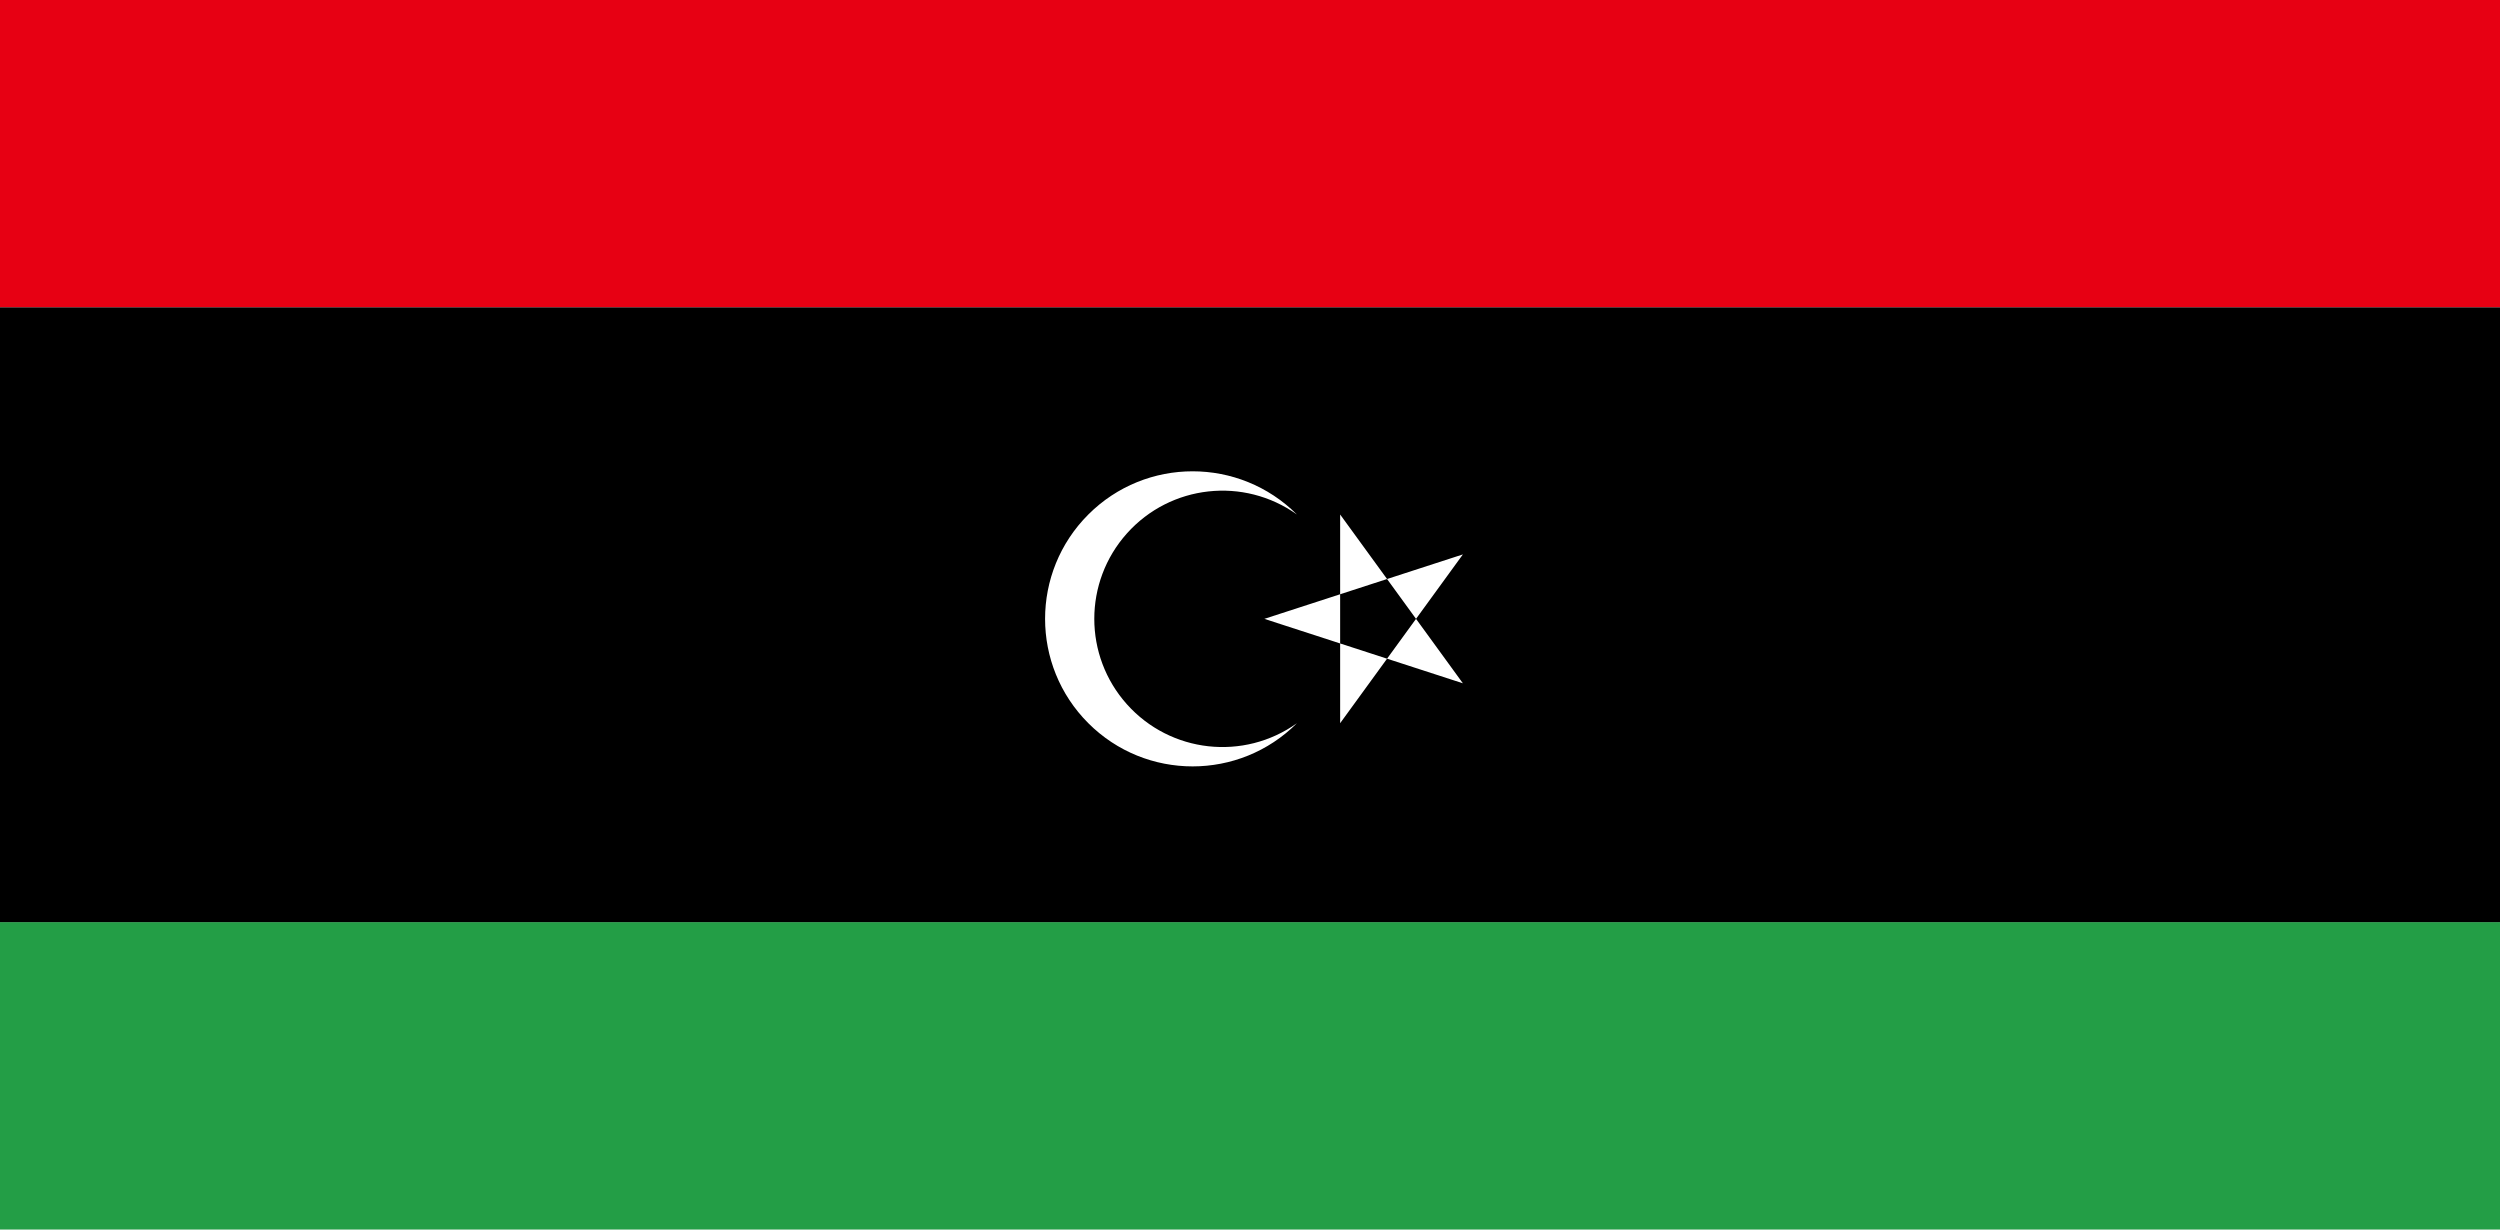
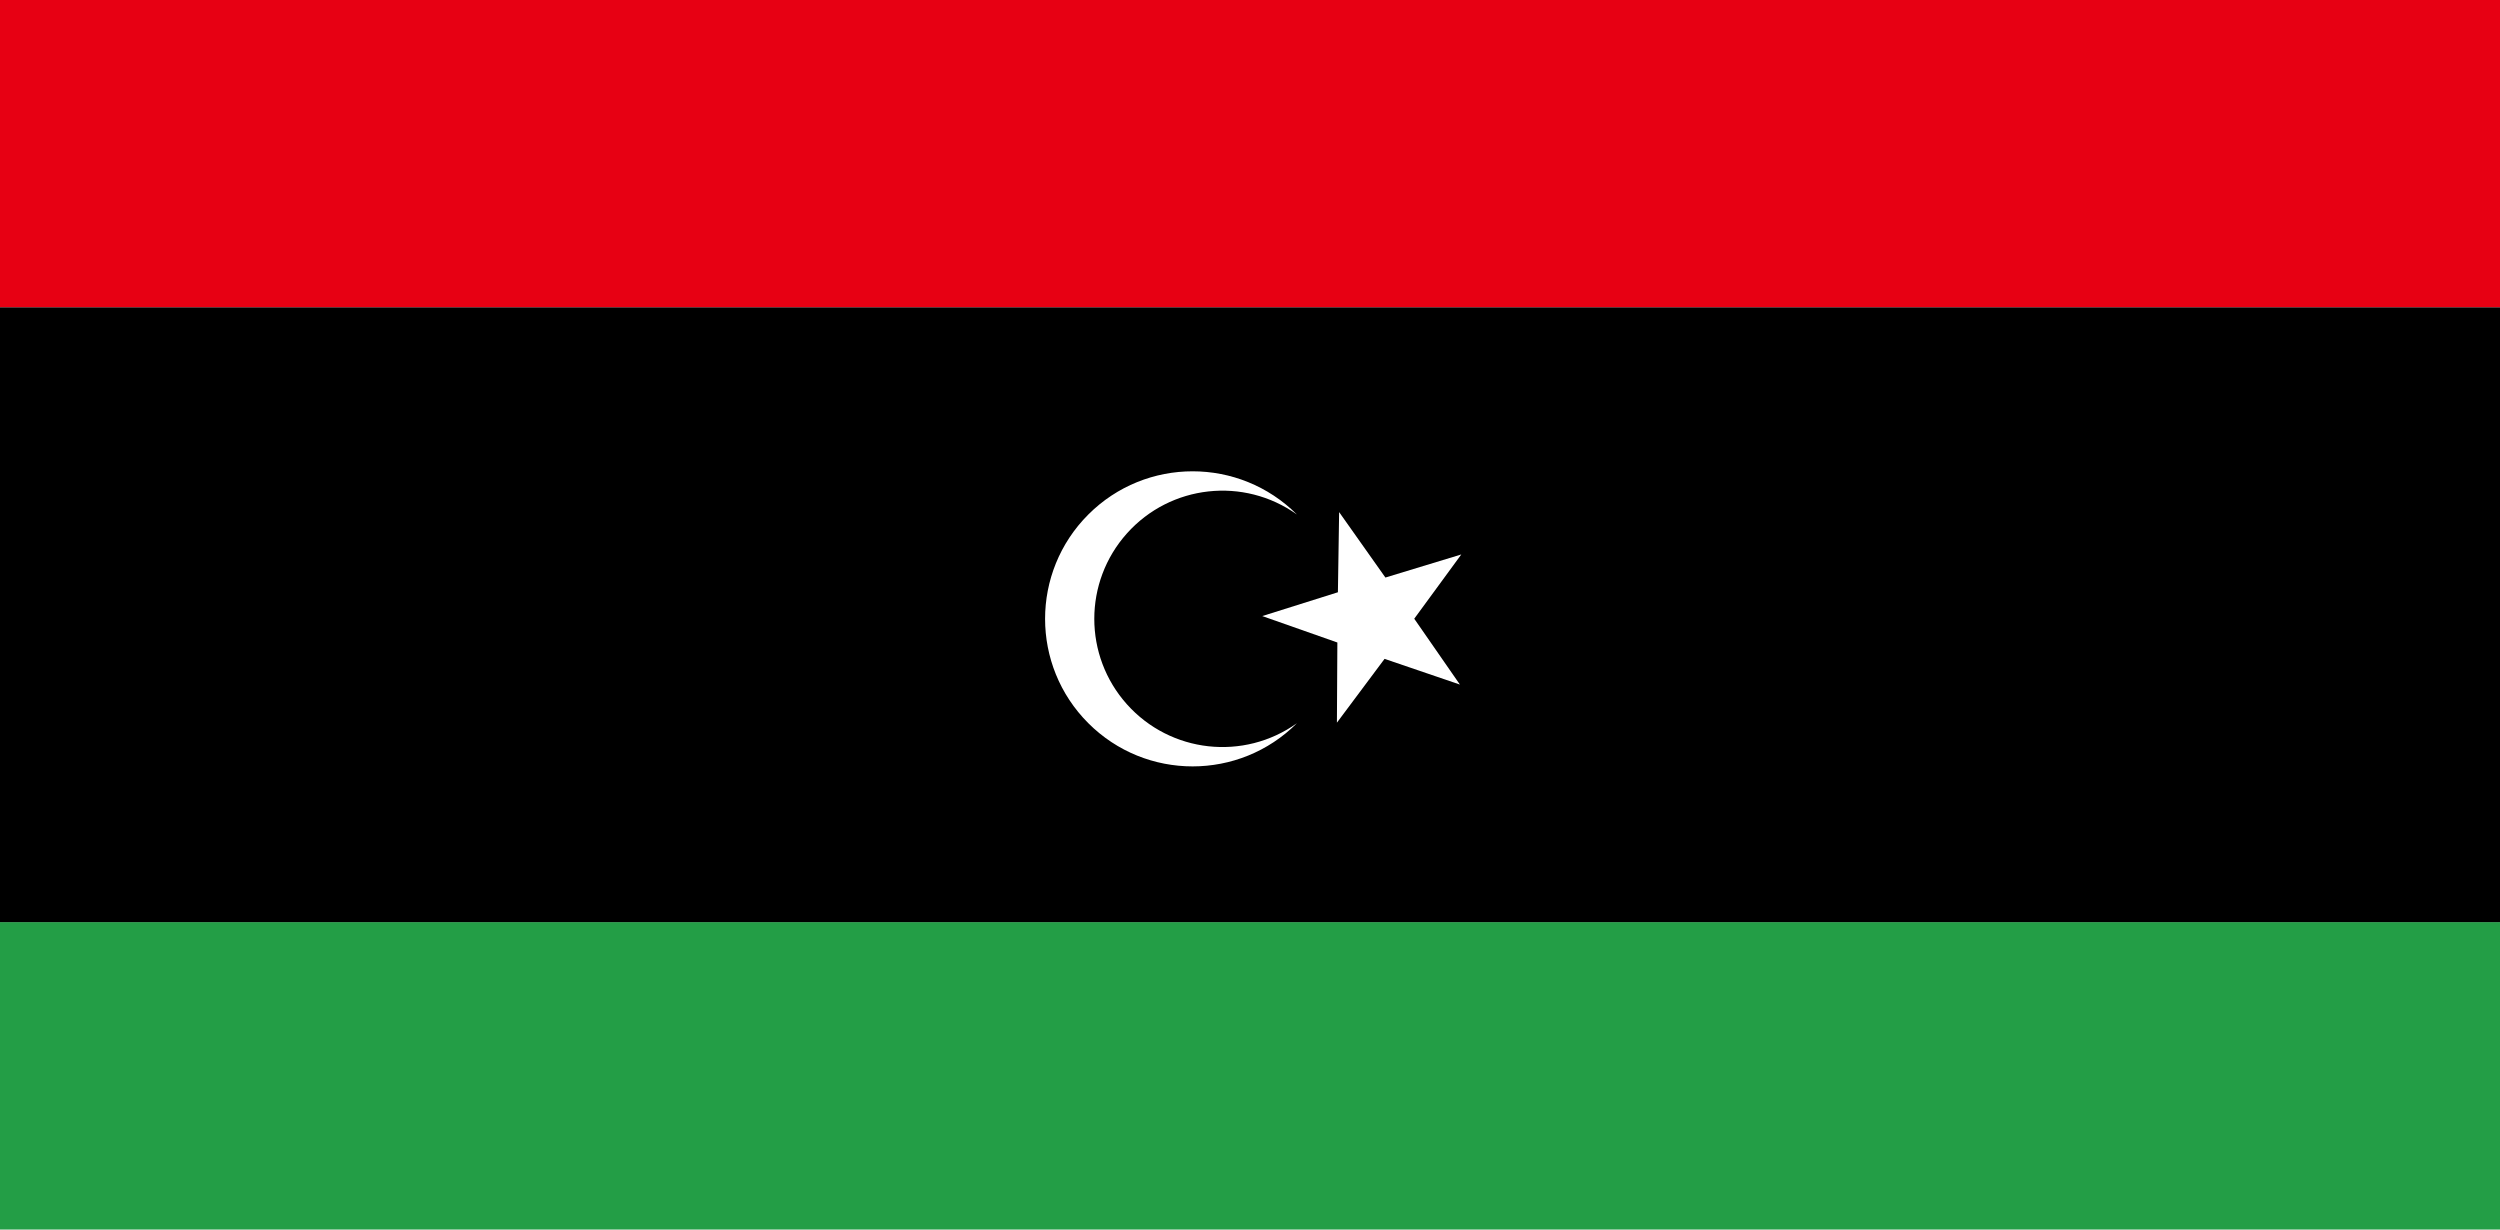
<svg xmlns="http://www.w3.org/2000/svg" width="122px" height="60px" viewBox="0 0 122 60" version="1.1">
  <defs />
  <g id="Page-1" stroke="none" stroke-width="1" fill="none" fill-rule="evenodd">
    <g id="ly">
      <g>
        <rect id="Rectangle-171" fill="#E70013" x="0" y="0" width="122" height="15" />
        <rect id="Rectangle-171-Copy-2" fill="#239E46" x="0" y="45" width="122" height="15" />
        <rect id="Rectangle-171-Copy" fill="#000000" x="0" y="15" width="122" height="30" />
-         <path d="M63.29,25.108 C60.695,23.256 57.123,23.652 54.996,26.028 C52.87,28.403 52.87,31.997 54.996,34.372 C57.123,36.748 60.695,37.144 63.29,35.292 C60.479,38.103 55.92,38.103 53.109,35.291 C50.297,32.479 50.297,27.921 53.109,25.109 C55.92,22.297 60.479,22.297 63.29,25.108 L63.29,25.108 Z M61.701,30.2 L71.389,27.055 L65.399,35.292 L65.399,25.108 L71.389,33.345 L61.701,30.2 Z" id="Shape" fill="#FFFFFF" />
+         <path d="M63.29,25.108 C60.695,23.256 57.123,23.652 54.996,26.028 C52.87,28.403 52.87,31.997 54.996,34.372 C57.123,36.748 60.695,37.144 63.29,35.292 C60.479,38.103 55.92,38.103 53.109,35.291 C50.297,32.479 50.297,27.921 53.109,25.109 C55.92,22.297 60.479,22.297 63.29,25.108 L63.29,25.108 Z" id="Shape" fill="#FFFFFF" />
+         <polygon id="Shape" fill="#FFFFFF" transform="translate(66.79397, 29.67016) rotate(-17) translate(-66.79397, -29.67016) " points="69.957 34.545 66.807 32.27 63.673 34.568 64.838 30.833 61.71 28.528 65.58 28.496 66.781 24.772 68.007 28.487 71.878 28.492 68.765 30.82 69.957 34.546" />
      </g>
    </g>
  </g>
</svg>
